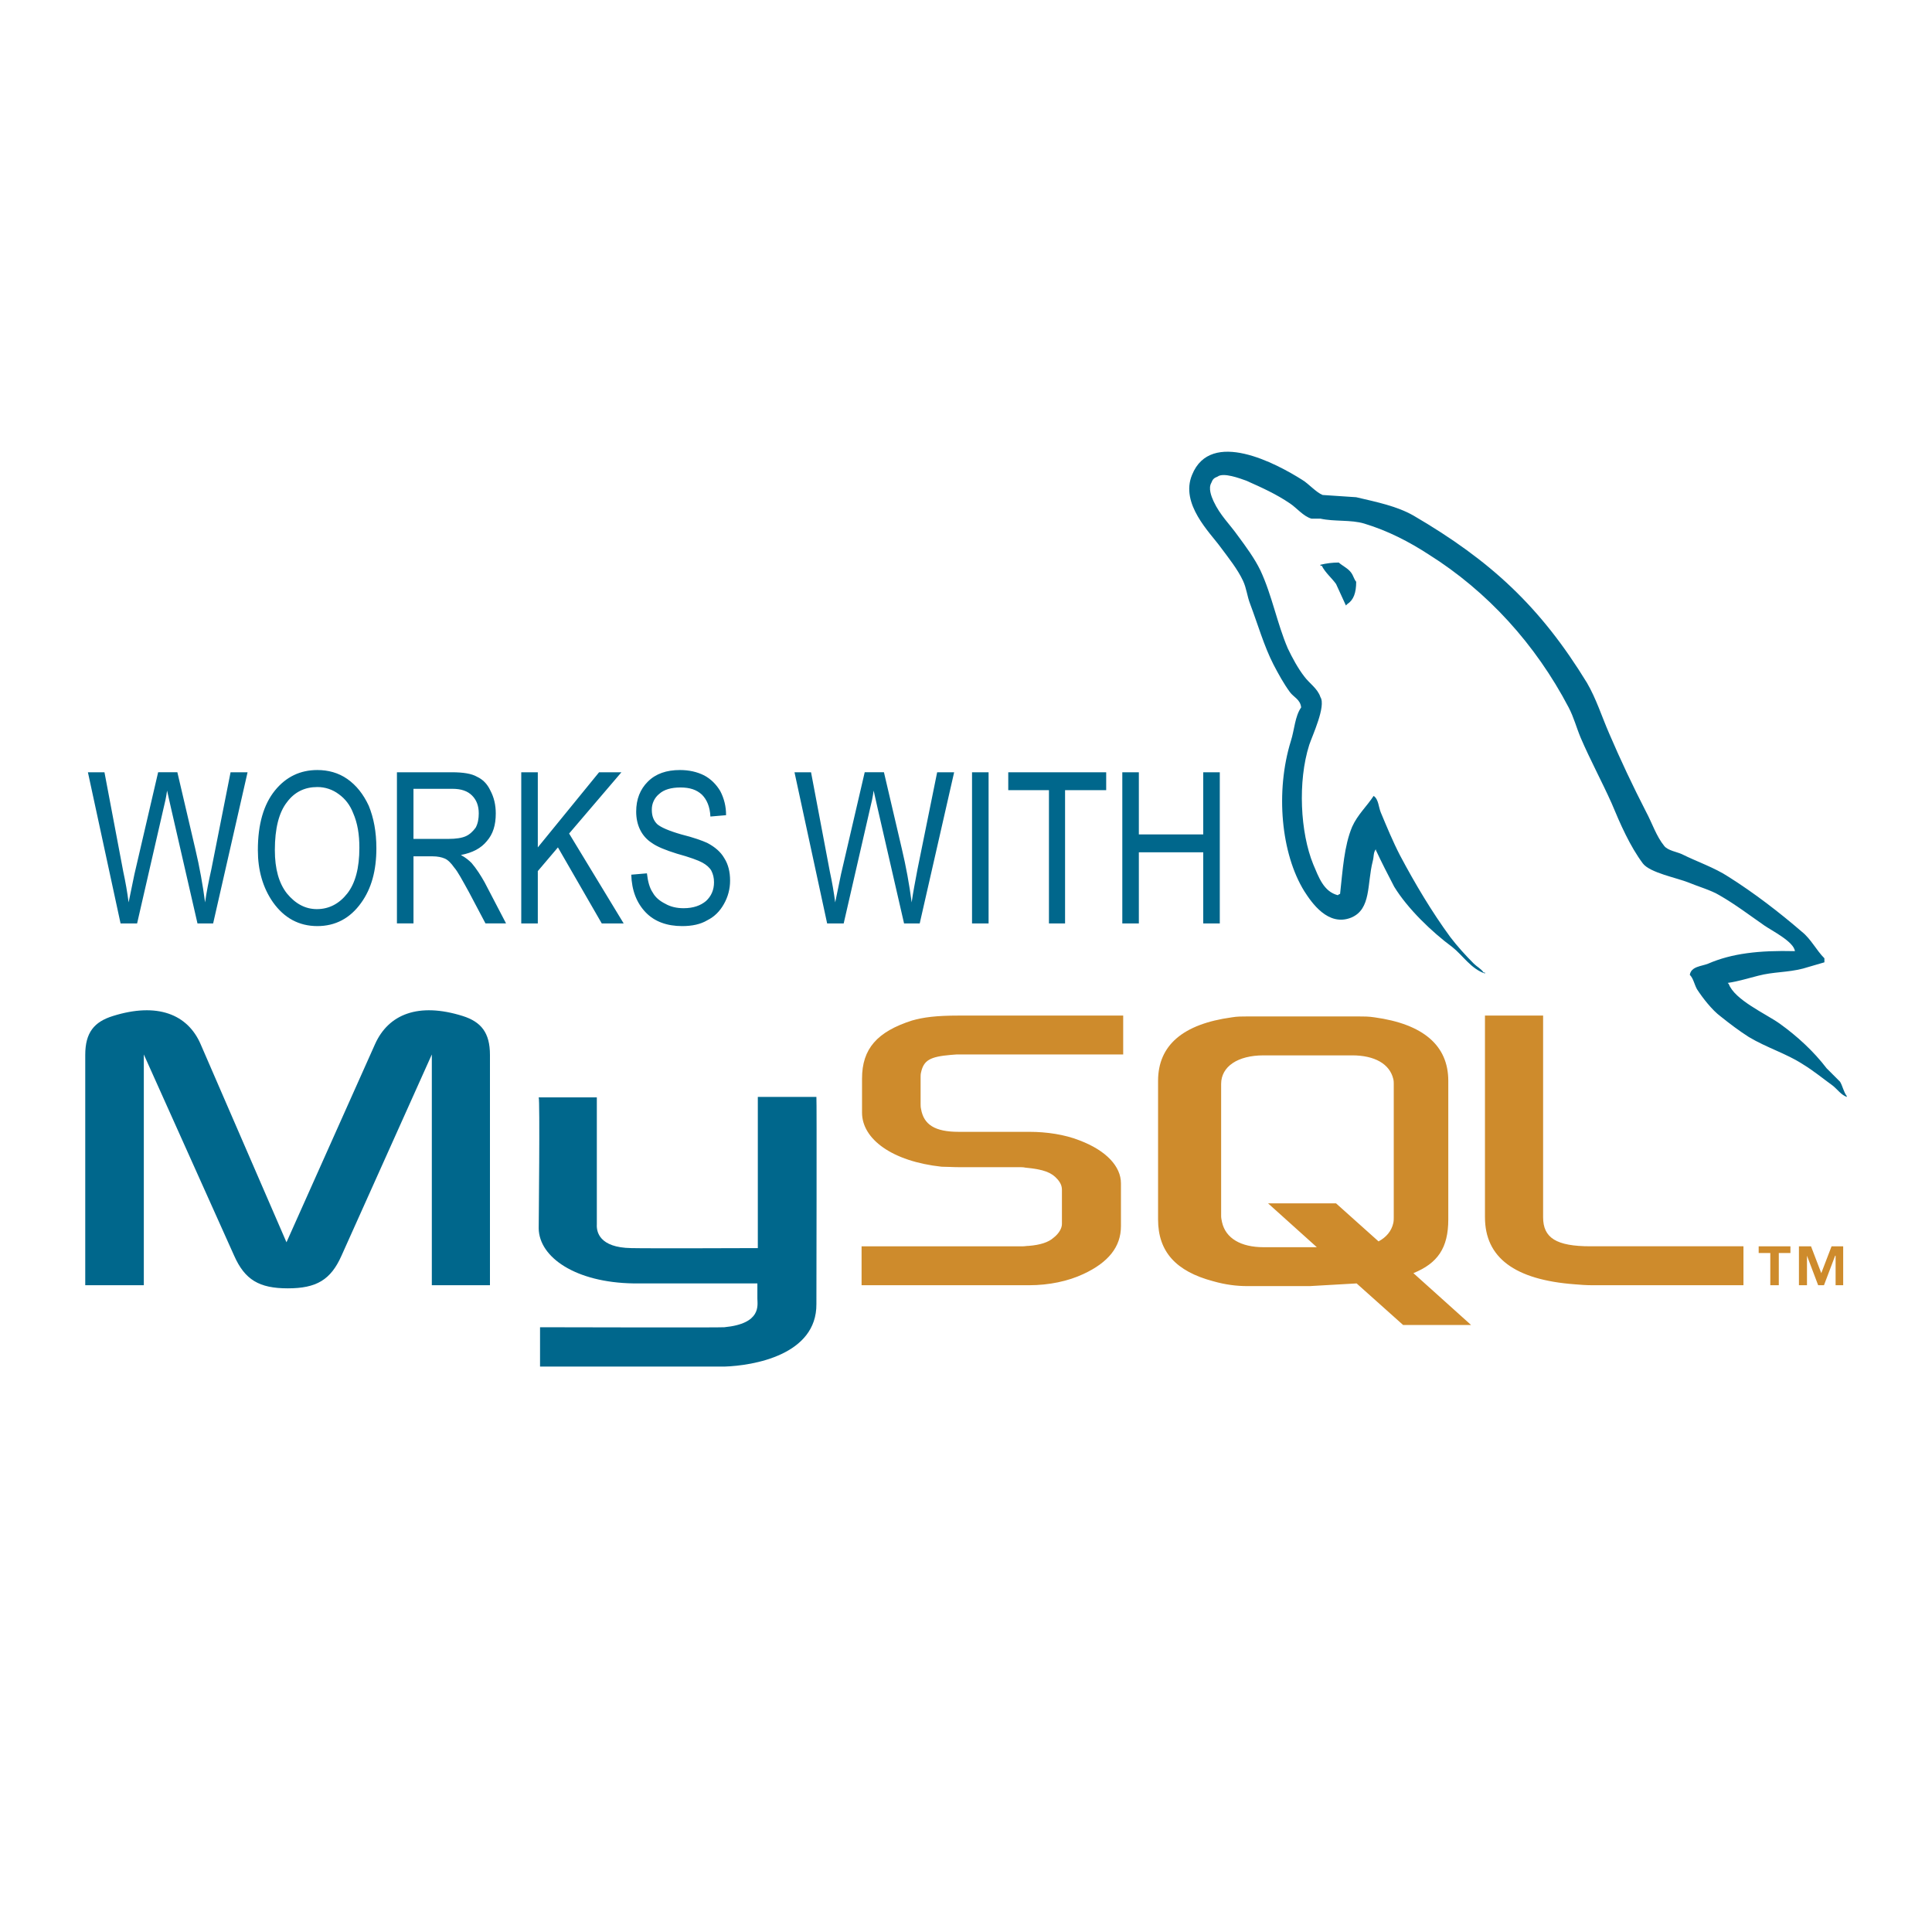
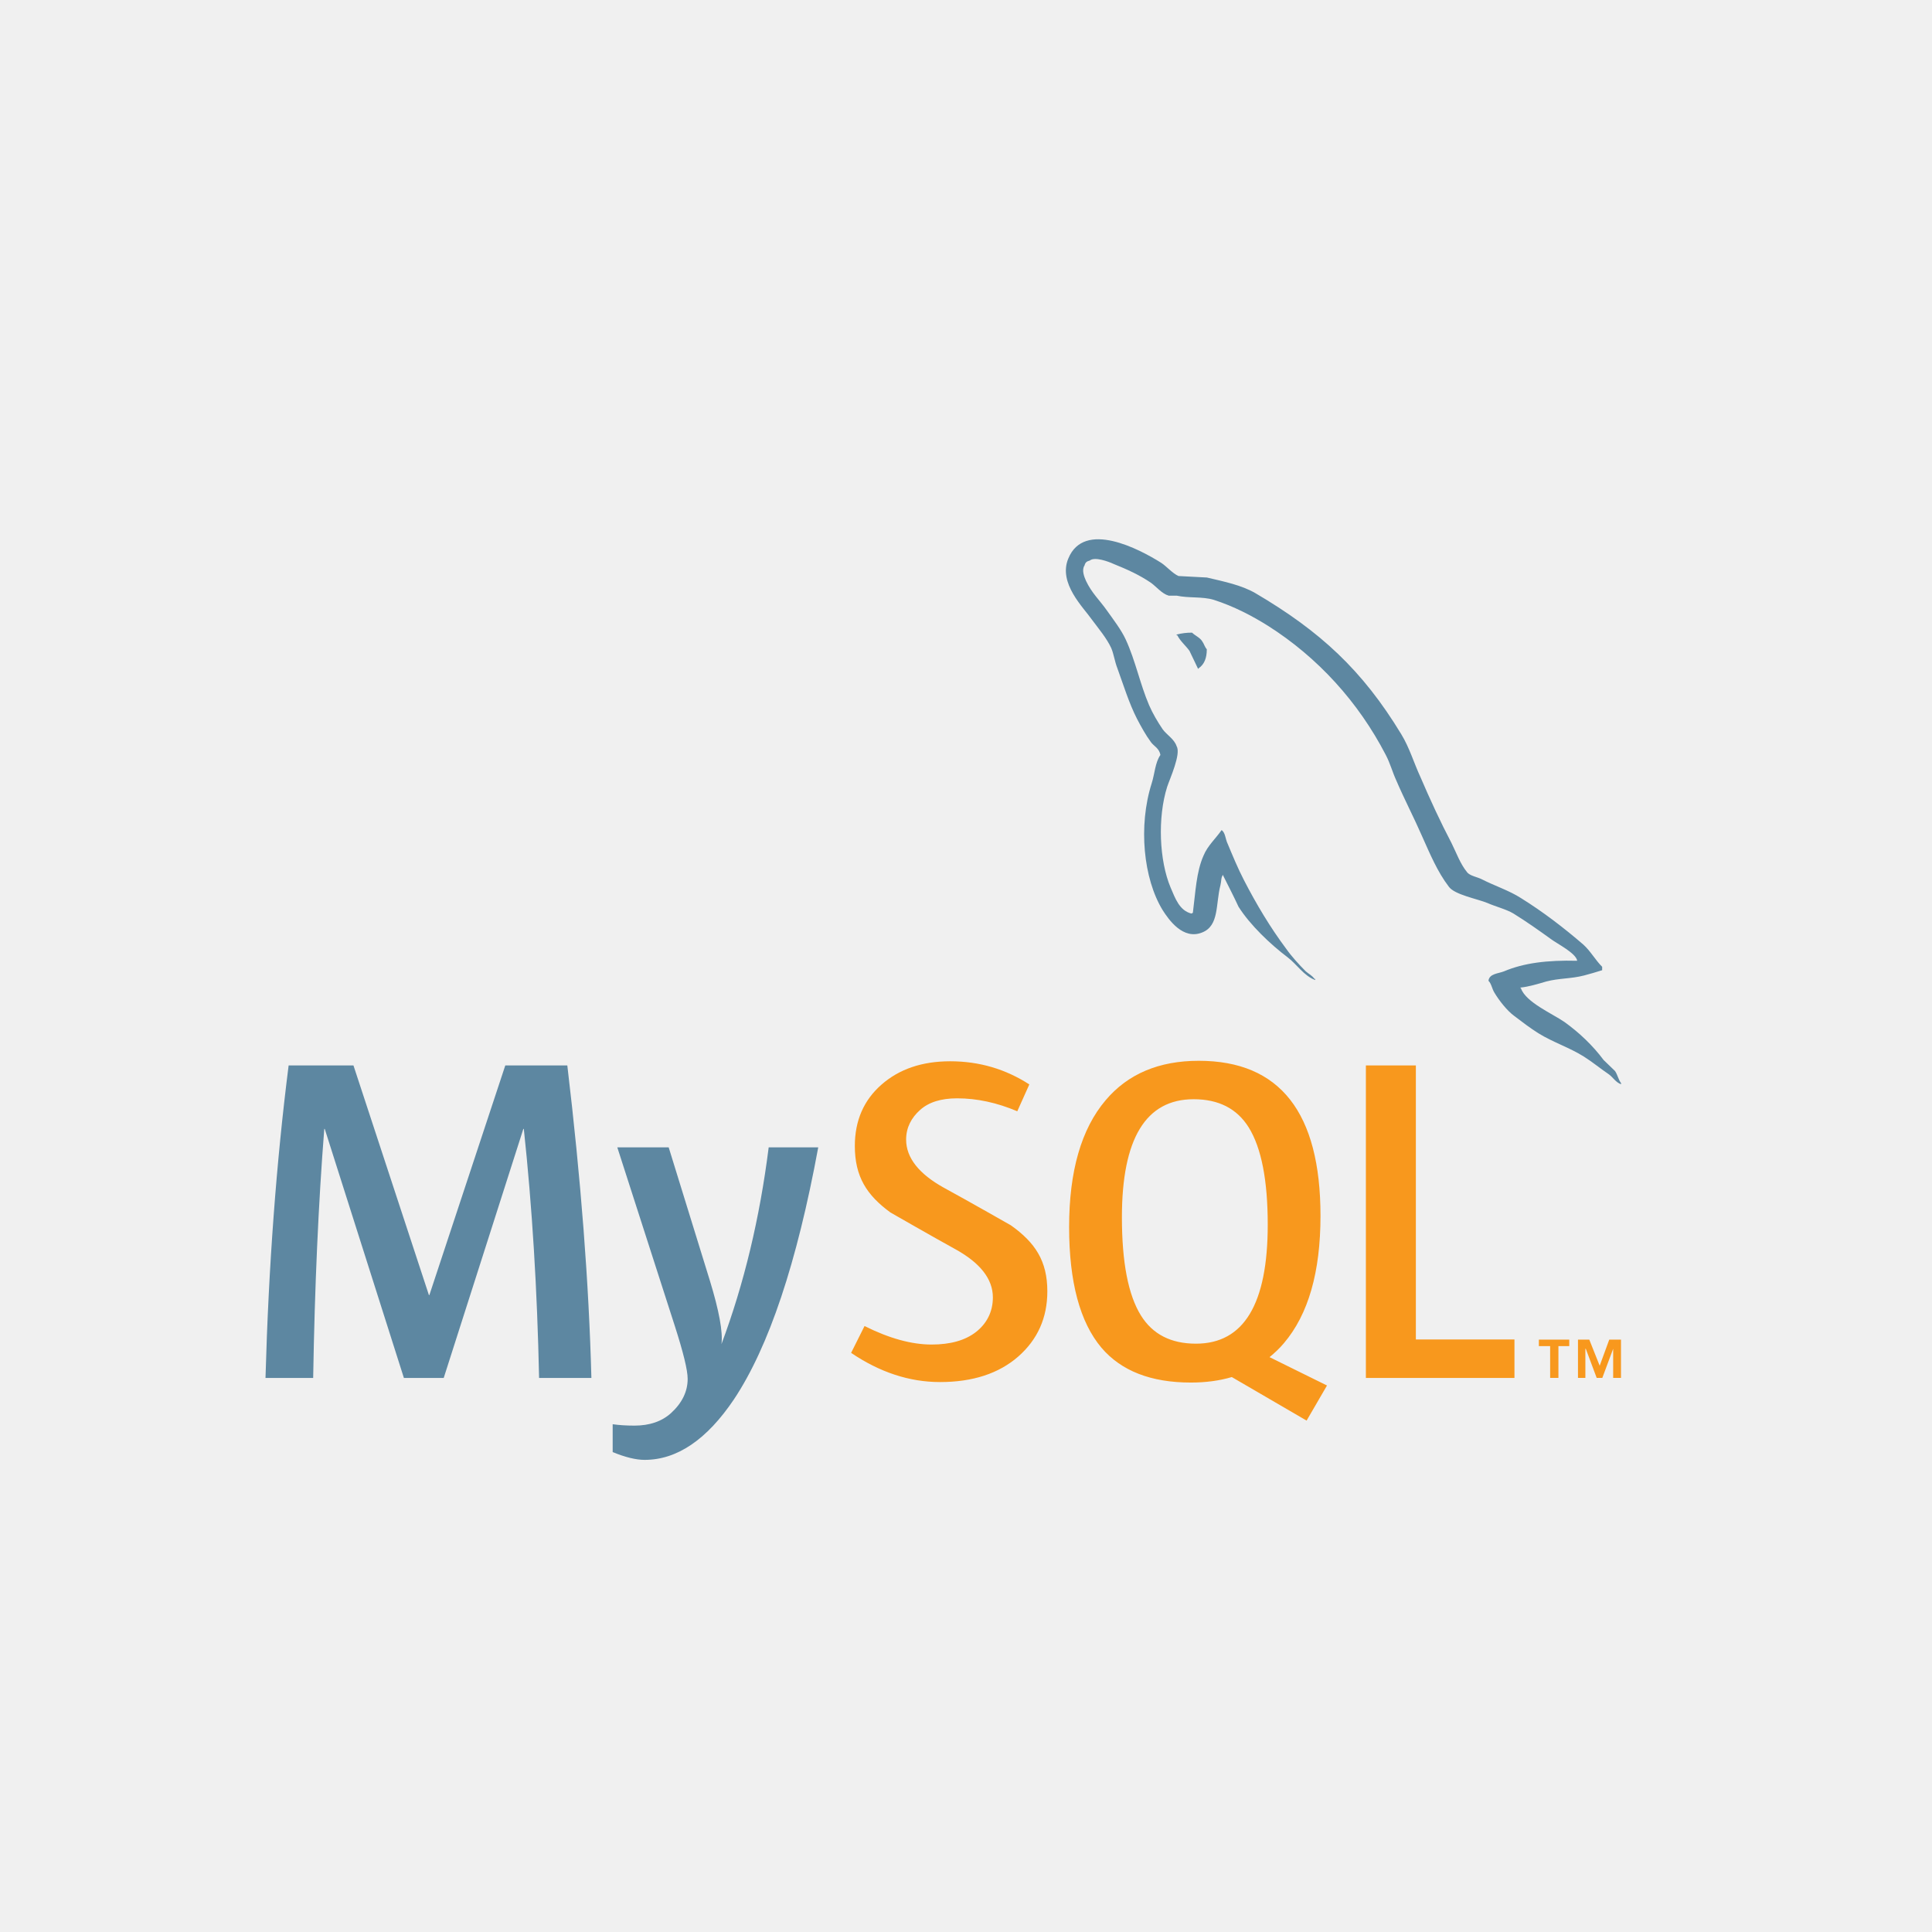
- <svg xmlns="http://www.w3.org/2000/svg" width="2500" height="2500" viewBox="0 0 192.756 192.756">
-   <g fill-rule="evenodd" clip-rule="evenodd">
-     <path fill="#fff" d="M0 0h192.756v192.756H0V0z" />
-     <path d="M8.504 128.227h5.845v-23.023l9.013 20.078c1.07 2.408 2.499 3.256 5.354 3.256 2.856 0 4.284-.848 5.354-3.256l9.013-20.078v23.023h5.8v-22.979c0-2.23-.893-3.303-2.722-3.883-4.417-1.383-7.407-.178-8.745 2.812l-8.834 19.766-8.566-19.766c-1.294-2.99-4.328-4.195-8.745-2.812-1.874.58-2.766 1.652-2.766 3.883v22.979h-.001zM53.746 109.486h5.8v12.672c-.044.713.223 2.32 3.436 2.365 1.606.043 12.537 0 12.626 0v-15.082h5.845c.044 0 0 20.568 0 20.658.044 5.086-6.291 6.156-9.191 6.246H53.88v-3.926s18.338.045 18.382 0c3.748-.357 3.302-2.23 3.302-2.855v-1.518H63.205c-5.756-.088-9.415-2.588-9.459-5.488 0-.267.134-12.937 0-13.072zM179.076 94.896c-3.568-.089-6.291.223-8.656 1.249-.668.268-1.695.268-1.828 1.116.357.355.445.936.713 1.428.58.893 1.518 2.096 2.365 2.721.893.715 1.83 1.428 2.811 2.053 1.785 1.07 3.748 1.65 5.398 2.723 1.027.623 2.008 1.428 2.99 2.141.445.357.803.893 1.383 1.115v-.088c-.312-.402-.402-.982-.67-1.43l-1.338-1.338c-1.293-1.695-2.945-3.213-4.686-4.461-1.383-.982-4.506-2.365-5.086-3.971-.045-.045-.09-.045-.09-.09.982-.135 2.143-.49 3.035-.715 1.518-.4 2.9-.312 4.461-.713.715-.224 1.428-.402 2.143-.625v-.402c-.803-.803-1.338-1.918-2.23-2.632-2.275-1.963-4.775-3.882-7.318-5.488-1.428-.937-3.168-1.517-4.684-2.275-.492-.223-1.385-.357-1.74-.803-.805-.982-1.205-2.276-1.83-3.436a123.45 123.45 0 0 1-3.658-7.764c-.758-1.74-1.295-3.48-2.23-5.087-4.641-7.585-9.594-12.18-17.312-16.687-1.65-.937-3.613-1.338-5.711-1.829-1.115-.09-2.23-.134-3.346-.224-.67-.268-1.383-1.115-2.053-1.517-2.543-1.606-9.102-5.131-10.977-.491-1.205 2.9 1.785 5.756 2.855 7.229.76 1.026 1.695 2.187 2.232 3.346.355.758.4 1.517.713 2.32.758 2.008 1.383 4.194 2.32 6.023.49.937 1.025 1.919 1.65 2.767.357.491 1.027.714 1.115 1.517-.625.892-.668 2.231-1.025 3.346-1.562 5.042-.982 11.244 1.338 14.991.715 1.115 2.365 3.569 4.686 2.633 2.008-.848 1.561-3.347 2.141-5.622.135-.491.045-.848.312-1.205v.089c.58 1.249 1.205 2.454 1.83 3.658 1.338 2.187 3.748 4.507 5.801 6.023 1.025.803 1.873 2.187 3.256 2.632v-.09h-.133c-.268-.4-.67-.579-.982-.892-.803-.803-1.695-1.785-2.365-2.677-1.828-2.499-3.479-5.265-4.996-8.121-.715-1.383-1.34-2.9-1.918-4.283-.225-.535-.225-1.338-.715-1.651-.67 1.026-1.605 1.874-2.143 3.079-.803 1.919-.936 4.283-1.203 6.693-.18.089-.135.044-.225.134-1.426-.357-1.918-1.83-2.453-3.079-1.293-3.168-1.562-8.254-.402-11.913.312-.937 1.697-3.882 1.117-4.774-.27-.848-1.117-1.383-1.607-2.052-.625-.803-1.205-1.874-1.65-2.811-1.07-2.499-1.562-5.265-2.723-7.763-.58-1.205-1.471-2.41-2.23-3.436-.848-1.205-1.785-2.052-2.453-3.48-.223-.491-.535-1.294-.223-1.83.133-.357.268-.491.623-.625.58-.446 2.232.179 2.855.401 1.607.714 2.99 1.339 4.373 2.276.67.446 1.34 1.293 2.143 1.517h.893c1.428.312 3.033.089 4.371.491 2.365.713 4.506 1.829 6.426 3.079 5.889 3.703 10.664 8.968 13.965 15.259.535 1.026.758 1.963 1.205 3.034.938 2.187 2.141 4.417 3.078 6.514.893 2.142 1.83 4.284 3.123 6.023.715.937 3.391 1.428 4.596 1.918.848.357 2.23.758 3.035 1.25 1.561.892 3.033 2.008 4.506 3.034.712.496 2.942 1.611 3.032 2.548z" fill="#00678c" />
-     <path d="M133.566 56.124a7.59 7.59 0 0 0-1.828.224v.089h.133c.357.714.982 1.205 1.428 1.829.312.714.67 1.428.982 2.142l.133-.134c.625-.401.893-1.115.893-2.23-.223-.268-.268-.58-.49-.893-.313-.447-.848-.67-1.251-1.027z" fill="#00678c" />
-     <path d="M85.96 128.227h16.731c1.963 0 3.881-.402 5.398-1.117 2.498-1.158 3.748-2.721 3.748-4.773v-4.283c0-1.65-1.428-3.256-4.148-4.283-1.473-.58-3.258-.848-4.998-.848h-7.049c-2.365 0-3.48-.715-3.748-2.275-.045-.178-.045-.357-.045-.535v-2.633c0-.178 0-.312.045-.49.268-1.205.892-1.562 2.945-1.74.178 0 .401-.045.58-.045h16.642v-3.881H95.687c-2.365 0-3.57.178-4.685.49-3.48 1.115-4.997 2.811-4.997 5.801v3.391c0 2.633 2.989 4.863 7.942 5.398.58 0 1.115.045 1.695.045h6.024c.223 0 .445 0 .623.045 1.875.178 2.633.49 3.213 1.158.312.357.447.67.447 1.072v3.391c0 .402-.268.938-.848 1.383-.492.447-1.34.715-2.455.803-.223 0-.4.045-.625.045H85.96v3.881zM148.156 121.443c0 4.016 2.945 6.246 8.969 6.693.535.045 1.115.09 1.65.09h15.17v-3.883h-15.26c-3.436 0-4.729-.848-4.729-2.9v-20.121h-5.801v20.121h.001zM115.541 121.666v-13.83c0-3.525 2.453-5.666 7.361-6.336.492-.09 1.072-.09 1.562-.09h11.064c.535 0 1.027 0 1.607.09 4.863.67 7.361 2.811 7.361 6.336v13.83c0 2.857-1.07 4.373-3.48 5.355l5.756 5.176h-6.781l-4.641-4.15-4.686.268h-6.201c-1.07 0-2.186-.133-3.436-.49-3.701-.983-5.486-2.946-5.486-6.159zm6.291-.355c0 .223.045.4.09.625.357 1.605 1.873 2.498 4.148 2.498h5.311l-4.863-4.373h6.781l4.238 3.793c.76-.402 1.295-1.027 1.473-1.83.045-.223.045-.4.045-.58v-13.295c0-.135 0-.312-.045-.492-.357-1.516-1.873-2.363-4.105-2.363h-8.834c-2.588 0-4.238 1.115-4.238 2.855v13.162h-.001zM176.623 128.227h.848v-3.213h1.16v-.67h-3.168v.67h1.16v3.213zm6.514 0h.758v-3.883h-1.16l-1.025 2.678-1.025-2.678h-1.205v3.883h.803v-2.945l1.115 2.945h.58l1.115-2.945h.045v2.945h-.001z" fill="#ce8b2c" />
-     <path d="M12.029 92.13L8.771 77.049h1.651l1.874 9.905c.223 1.026.402 2.052.536 3.078l.58-2.811 2.365-10.173h1.918l1.785 7.63c.446 1.874.758 3.658.981 5.354.134-.981.357-2.097.625-3.301l1.918-9.682H24.7L21.265 92.13h-1.562l-2.632-11.467-.402-1.785c-.089.669-.223 1.25-.357 1.785L13.679 92.13h-1.65zM25.727 84.813c0-2.588.58-4.551 1.695-5.935 1.116-1.383 2.543-2.052 4.239-2.052 1.07 0 2.097.268 2.989.892s1.606 1.517 2.142 2.677c.491 1.204.759 2.587.759 4.238 0 2.231-.491 4.016-1.518 5.443-1.115 1.562-2.587 2.32-4.372 2.32-1.83 0-3.302-.803-4.417-2.365-1.027-1.47-1.517-3.21-1.517-5.218zm1.695 0c0 1.874.401 3.302 1.205 4.328.848 1.026 1.829 1.562 2.989 1.562 1.205 0 2.231-.536 3.034-1.562s1.205-2.543 1.205-4.551c0-1.338-.178-2.454-.625-3.479-.312-.803-.803-1.428-1.428-1.874a3.529 3.529 0 0 0-2.142-.714c-1.25 0-2.276.49-3.034 1.517-.803 1.025-1.204 2.631-1.204 4.773zM39.602 92.13V77.049h5.488c1.115 0 1.963.134 2.499.446.58.268 1.026.714 1.338 1.383.357.669.536 1.428.536 2.275 0 1.161-.268 2.053-.892 2.767-.581.714-1.428 1.16-2.588 1.383.491.268.803.536 1.071.803.491.58.893 1.205 1.294 1.918l2.141 4.105h-2.052l-1.651-3.124c-.669-1.205-1.115-2.052-1.472-2.454-.312-.446-.625-.759-.937-.893s-.714-.223-1.249-.223h-1.874v6.693h-1.652v.002zm1.651-8.433h3.48c.758 0 1.338-.089 1.74-.268.401-.178.713-.491.981-.848.223-.402.312-.893.312-1.428 0-.758-.223-1.338-.669-1.784-.446-.446-1.071-.669-1.963-.669h-3.882v4.997h.001zM52.006 92.13V77.049h1.651v7.496l6.113-7.496H62l-5.22 6.113 5.443 8.968h-2.186l-4.372-7.585-2.008 2.365v5.22h-1.651zM62.982 87.267l1.562-.134c.089.803.268 1.472.58 1.918.268.491.714.848 1.249 1.115.536.312 1.16.446 1.83.446.981 0 1.695-.268 2.231-.713.535-.491.803-1.116.803-1.874 0-.446-.089-.803-.268-1.16-.178-.312-.491-.58-.893-.803-.401-.223-1.249-.535-2.543-.892-1.16-.357-2.008-.714-2.499-1.071a3.256 3.256 0 0 1-1.16-1.294c-.268-.536-.402-1.16-.402-1.829 0-1.25.402-2.231 1.16-2.99.803-.803 1.874-1.16 3.212-1.16.892 0 1.695.178 2.409.535.669.357 1.205.892 1.606 1.562a5.06 5.06 0 0 1 .58 2.409l-1.562.134c-.045-.981-.357-1.695-.848-2.186-.536-.491-1.205-.714-2.141-.714-.938 0-1.651.223-2.098.625a1.99 1.99 0 0 0-.758 1.606c0 .625.179 1.071.536 1.428.356.312 1.16.669 2.409 1.026 1.249.312 2.097.625 2.588.848.759.401 1.338.892 1.695 1.517.402.625.58 1.383.58 2.231a4.67 4.67 0 0 1-.625 2.364c-.402.714-.937 1.25-1.651 1.606-.669.401-1.517.58-2.499.58-1.517 0-2.766-.446-3.658-1.383s-1.381-2.186-1.425-3.747zM82.524 92.13l-3.257-15.081h1.651l1.874 9.905c.223 1.026.401 2.052.536 3.078l.58-2.811 2.364-10.173h1.919l1.784 7.63a52.74 52.74 0 0 1 .982 5.354c.134-.981.357-2.097.58-3.301l1.963-9.682h1.695L91.76 92.13h-1.562l-2.633-11.467-.401-1.785c-.089.669-.223 1.25-.357 1.785L84.175 92.13h-1.651zM96.98 92.13V77.049h1.651V92.13H96.98zM104.654 92.13V78.834h-4.06v-1.785h9.771v1.785h-4.103V92.13h-1.608zM111.973 92.13V77.049h1.65v6.202h6.424v-6.202h1.652V92.13h-1.652v-7.094h-6.424v7.094h-1.65z" fill="#00678c" />
-   </g>
+ <svg xmlns="http://www.w3.org/2000/svg" width="800px" height="800px" viewBox="-18.458 -22.75 191.151 191.151">
+   <path d="M-18.458 6.58h191.151v132.49H-18.458V6.58z" fill="none" />
+   <path d="M40.054 113.583h-5.175c-.183-8.735-.687-16.947-1.511-24.642h-.046l-7.879 24.642h-3.94l-7.832-24.642h-.045c-.581 7.388-.947 15.602-1.099 24.642H7.81c.304-10.993 1.068-21.299 2.289-30.919h6.414l7.465 22.719h.046l7.511-22.719h6.137c1.344 11.268 2.138 21.575 2.382 30.919M62.497 90.771c-2.107 11.434-4.887 19.742-8.337 24.928-2.688 3.992-5.633 5.99-8.84 5.99-.855 0-1.91-.258-3.16-.77v-2.757c.611.088 1.328.138 2.152.138 1.498 0 2.702-.412 3.62-1.238 1.098-1.006 1.647-2.137 1.647-3.388 0-.858-.428-2.612-1.282-5.268L42.618 90.77h5.084l4.076 13.19c.916 2.995 1.298 5.086 1.145 6.277 2.229-5.953 3.786-12.444 4.673-19.468h4.901v.002z" fill="#5d87a1" />
+   <path d="M131.382 113.583h-14.7V82.664h4.945v27.113h9.755v3.806zM112.834 114.33l-5.684-2.805c.504-.414.986-.862 1.42-1.381 2.416-2.838 3.621-7.035 3.621-12.594 0-10.229-4.014-15.346-12.045-15.346-3.938 0-7.01 1.298-9.207 3.895-2.414 2.84-3.619 7.022-3.619 12.551 0 5.435 1.068 9.422 3.205 11.951 1.955 2.291 4.902 3.438 8.843 3.438 1.47 0 2.819-.18 4.048-.543l7.4 4.308 2.018-3.474zm-18.413-6.934c-1.252-2.014-1.878-5.248-1.878-9.707 0-7.785 2.365-11.682 7.1-11.682 2.475 0 4.289.932 5.449 2.792 1.25 2.017 1.879 5.222 1.879 9.619 0 7.849-2.367 11.774-7.099 11.774-2.476.001-4.29-.928-5.451-2.796M85.165 105.013c0 2.622-.962 4.773-2.884 6.458-1.924 1.678-4.504 2.519-7.737 2.519-3.024 0-5.956-.966-8.794-2.888l1.329-2.655c2.442 1.223 4.653 1.831 6.638 1.831 1.863 0 3.319-.413 4.375-1.232 1.055-.822 1.684-1.975 1.684-3.433 0-1.837-1.281-3.407-3.631-4.722-2.167-1.19-6.501-3.678-6.501-3.678-2.349-1.712-3.525-3.55-3.525-6.578 0-2.506.877-4.529 2.632-6.068 1.757-1.545 4.024-2.315 6.803-2.315 2.87 0 5.479.769 7.829 2.291l-1.192 2.656c-2.01-.854-3.994-1.281-5.951-1.281-1.585 0-2.809.381-3.66 1.146-.858.762-1.387 1.737-1.387 2.933 0 1.828 1.308 3.418 3.722 4.759 2.196 1.192 6.638 3.723 6.638 3.723 2.409 1.709 3.612 3.53 3.612 6.534" fill="#f8981d" />
+   <path d="M137.59 72.308c-2.99-.076-5.305.225-7.248 1.047-.561.224-1.453.224-1.531.933.303.3.338.784.601 1.198.448.747 1.229 1.752 1.942 2.276.783.6 1.569 1.194 2.393 1.717 1.453.899 3.1 1.422 4.516 2.318.825.521 1.645 1.195 2.471 1.756.406.299.666.784 1.193.971v-.114c-.264-.336-.339-.822-.598-1.196l-1.122-1.082c-1.084-1.456-2.431-2.727-3.884-3.771-1.196-.824-3.812-1.944-4.297-3.322l-.076-.076c.822-.077 1.797-.375 2.578-.604 1.271-.335 2.43-.259 3.734-.594.6-.15 1.195-.338 1.797-.523v-.337c-.676-.673-1.158-1.567-1.869-2.203-1.902-1.643-3.998-3.25-6.164-4.595-1.16-.749-2.652-1.231-3.887-1.868-.445-.225-1.195-.336-1.457-.71-.67-.822-1.047-1.904-1.533-2.877-1.08-2.053-2.129-4.331-3.061-6.502-.674-1.456-1.084-2.91-1.906-4.257-3.85-6.35-8.031-10.196-14.457-13.971-1.381-.786-3.024-1.121-4.779-1.533l-2.803-.148c-.598-.262-1.197-.973-1.719-1.309-2.132-1.344-7.621-4.257-9.189-.411-1.01 2.431 1.494 4.821 2.354 6.054.635.856 1.458 1.83 1.902 2.802.263.635.337 1.309.6 1.98.598 1.644 1.157 3.473 1.943 5.007.41.782.857 1.604 1.381 2.312.3.414.822.597.936 1.272-.521.744-.562 1.867-.861 2.801-1.344 4.221-.819 9.45 1.086 12.552.596.934 2.018 2.99 3.92 2.202 1.684-.672 1.311-2.801 1.795-4.668.111-.451.038-.747.262-1.043v.073c.521 1.045 1.047 2.052 1.53 3.1 1.159 1.829 3.177 3.735 4.858 5.002.895.676 1.604 1.832 2.725 2.245V74.1h-.074c-.227-.335-.559-.485-.857-.745-.674-.673-1.42-1.495-1.943-2.241-1.566-2.093-2.952-4.41-4.182-6.801-.602-1.16-1.121-2.428-1.606-3.586-.226-.447-.226-1.121-.601-1.346-.562.821-1.381 1.532-1.791 2.538-.711 1.609-.785 3.588-1.049 5.646l-.147.072c-1.19-.299-1.604-1.53-2.056-2.575-1.119-2.654-1.307-6.914-.336-9.976.26-.783 1.385-3.249.936-3.995-.225-.715-.973-1.122-1.383-1.685-.482-.708-1.01-1.604-1.346-2.39-.896-2.091-1.347-4.408-2.312-6.498-.451-.974-1.234-1.982-1.868-2.879-.712-1.008-1.495-1.718-2.058-2.913-.186-.411-.447-1.083-.148-1.53.073-.3.225-.412.523-.487.484-.409 1.867.111 2.352.336 1.385.56 2.543 1.083 3.699 1.867.523.375 1.084 1.085 1.755 1.272h.786c1.193.26 2.538.072 3.661.41 1.979.636 3.772 1.569 5.38 2.576 4.893 3.103 8.928 7.512 11.652 12.778.447.858.637 1.644 1.045 2.539.787 1.832 1.76 3.7 2.541 5.493.785 1.755 1.533 3.547 2.654 5.005.559.784 2.805 1.195 3.812 1.606.745.335 1.905.633 2.577 1.044 1.271.783 2.537 1.682 3.732 2.543.595.448 2.465 1.382 2.576 2.13M99.484 39.844a5.82 5.82 0 0 0-1.529.188v.075h.072c.301.597.824 1.011 1.197 1.532.301.599.562 1.193.857 1.791l.072-.074c.527-.373.789-.971.789-1.868-.227-.264-.262-.522-.451-.784-.22-.374-.705-.56-1.007-.86" fill="#5d87a1" />
+   <path d="M141.148 113.578h.774v-3.788h-1.161l-.947 2.585-1.029-2.585h-1.118v3.788h.731v-2.882h.041l1.078 2.882h.557l1.074-2.882v2.882zm-6.235 0h.819v-3.146h1.072v-.643h-3.008v.643h1.115l.002 3.146z" fill="#f8981d" />
</svg>
